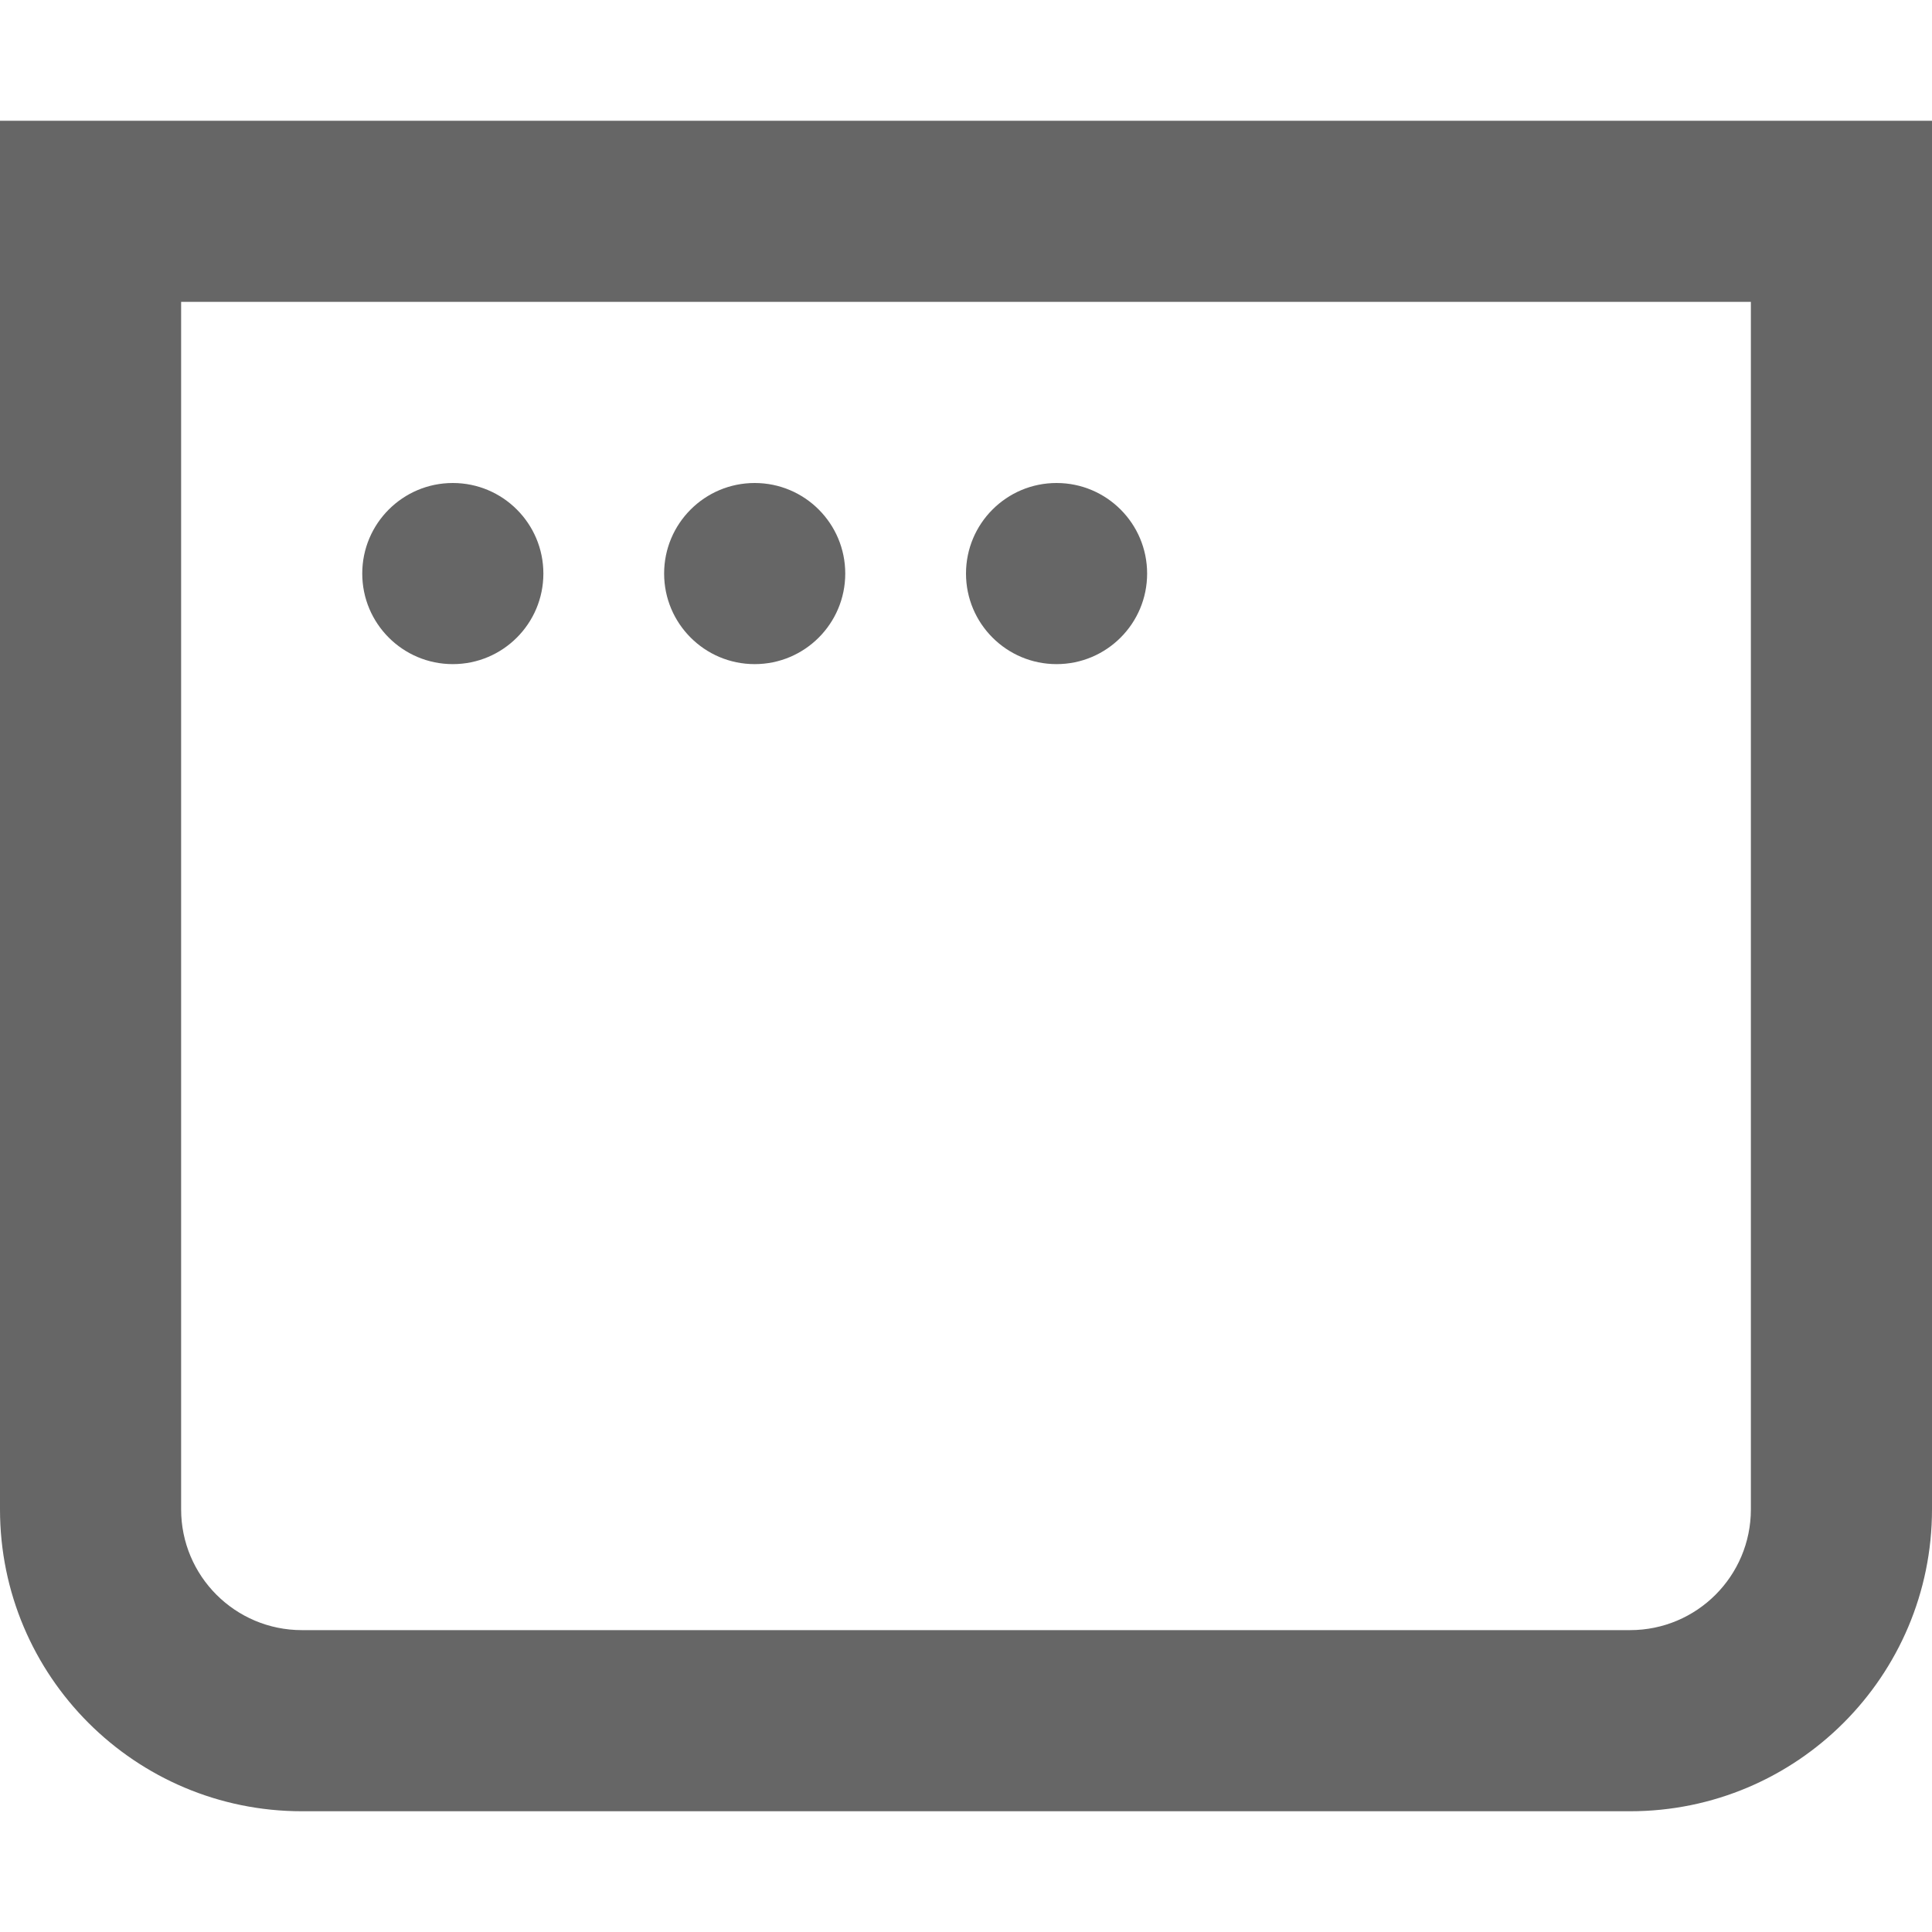
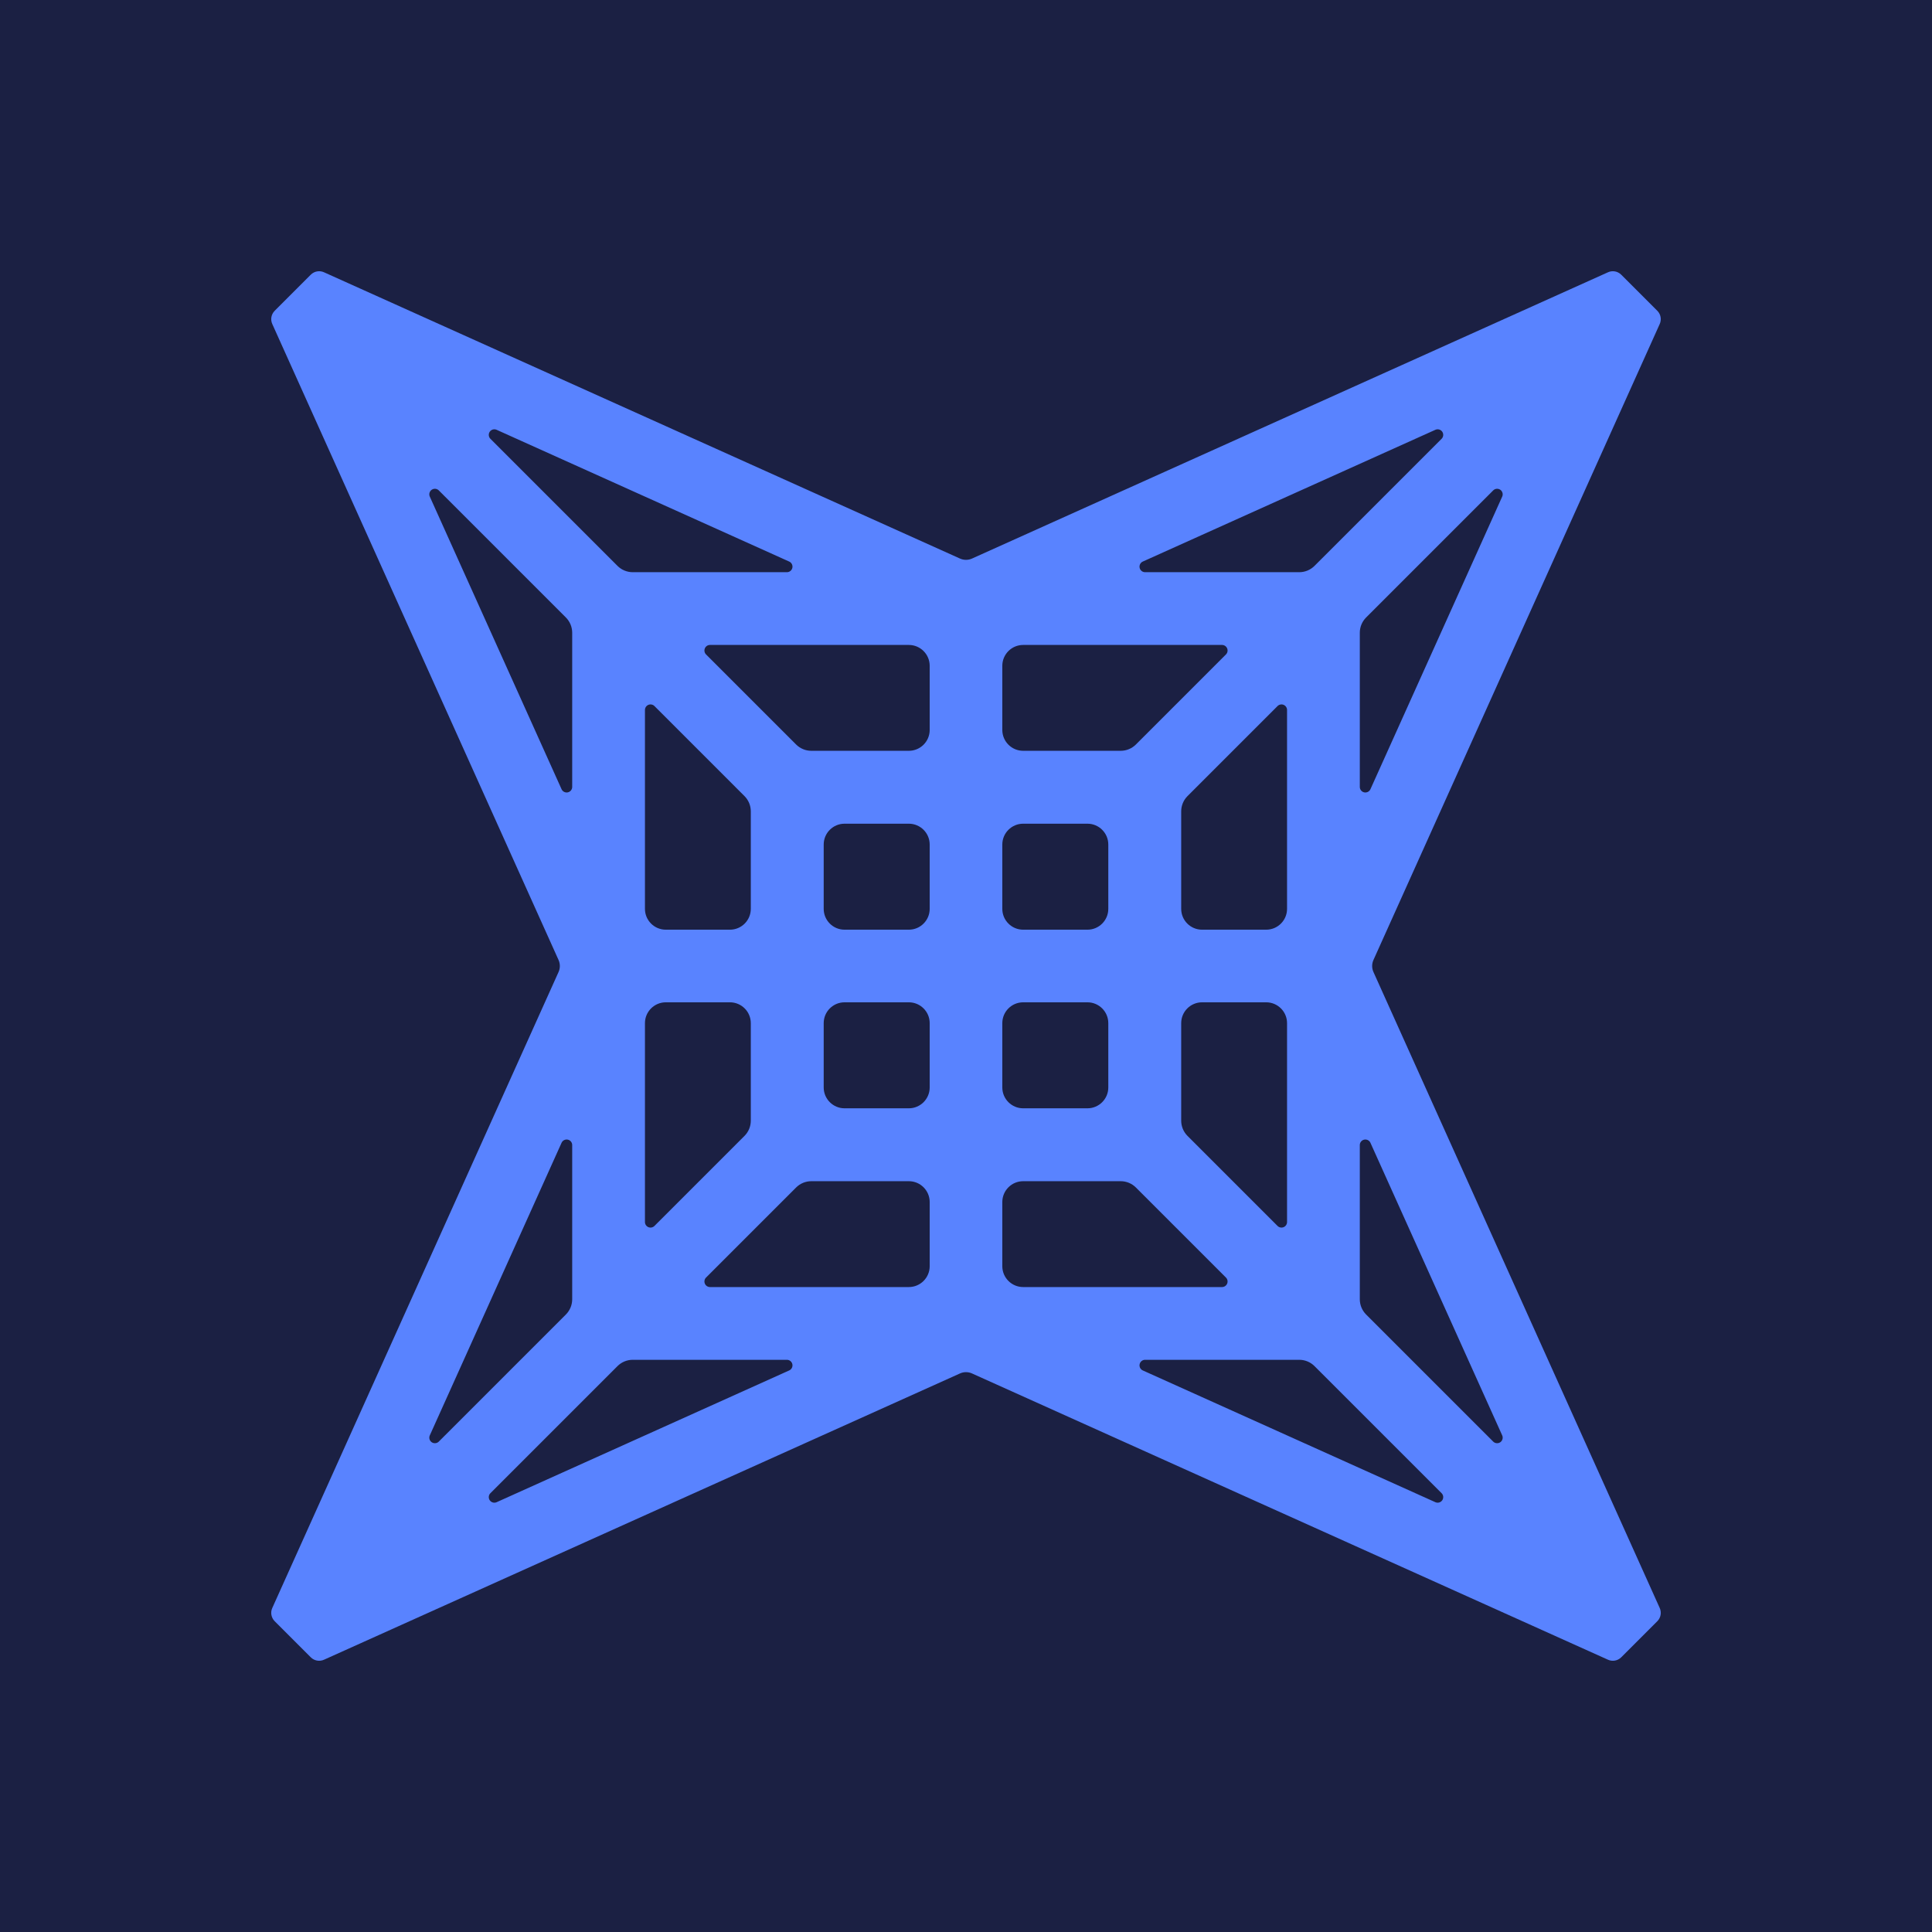
- <svg xmlns="http://www.w3.org/2000/svg" fill="none" viewBox="0 0 16 16">
-   <path fill-rule="evenodd" clip-rule="evenodd" d="M1.5 2.5h13v10a1 1 0 0 1-1 1h-11a1 1 0 0 1-1-1zM0 1h16v11.5a2.5 2.5 0 0 1-2.5 2.5h-11A2.5 2.5 0 0 1 0 12.5zm3.75 4.5a.75.75 0 1 0 0-1.5.75.75 0 0 0 0 1.5M7 4.75a.75.75 0 1 1-1.5 0 .75.75 0 0 1 1.5 0m1.75.75a.75.75 0 1 0 0-1.5.75.75 0 0 0 0 1.5" fill="#666" />
+ <svg xmlns="http://www.w3.org/2000/svg" viewBox="0 0 100 100">
+   <rect width="100" height="100" fill="#1b2043" />
+   <g transform="translate(14 14) scale(0.72)">
+     <path d="M2.9 0.3A0.85 0.85 0 0 1 3.85 0.13L49.57 20.71A1.05 1.05 0 0 0 50.43 20.71L96.15 0.13A0.85 0.85 0 0 1 97.1 0.3L99.7 2.9A0.85 0.85 0 0 1 99.87 3.85L79.29 49.57A1.05 1.05 0 0 0 79.29 50.43L99.87 96.15A0.85 0.85 0 0 1 99.7 97.1L97.1 99.7A0.85 0.85 0 0 1 96.15 99.87L50.43 79.29A1.05 1.05 0 0 0 49.57 79.29L3.85 99.87A0.85 0.85 0 0 1 2.9 99.7L0.3 97.1A0.85 0.85 0 0 1 0.13 96.15L20.71 50.43A1.05 1.05 0 0 0 20.71 49.57L0.13 3.85A0.85 0.85 0 0 1 0.3 2.9ZM15.8 12.09A0.4 0.4 0 0 1 16.25 11.45L37.3 20.93A0.4 0.4 0 0 1 37.14 21.69L26.04 21.69A1.55 1.55 0 0 1 24.95 21.24ZM11.45 16.25A0.4 0.4 0 0 1 12.09 15.8L21.24 24.95A1.55 1.55 0 0 1 21.69 26.04L21.69 37.14A0.4 0.4 0 0 1 20.93 37.3ZM31.31 27.6A0.4 0.4 0 0 1 31.6 26.92L45.89 26.92A1.5 1.5 0 0 1 47.39 28.42L47.39 33.03A1.5 1.5 0 0 1 45.89 34.53L38.88 34.53A1.55 1.55 0 0 1 37.79 34.08ZM34.08 37.79A1.55 1.55 0 0 1 34.53 38.88L34.53 45.89A1.5 1.5 0 0 1 33.03 47.39L28.42 47.39A1.5 1.5 0 0 1 26.92 45.89L26.92 31.6A0.4 0.4 0 0 1 27.6 31.31ZM39.77 41.27A1.5 1.5 0 0 1 41.27 39.77L45.89 39.77A1.5 1.5 0 0 1 47.39 41.27L47.39 45.89A1.5 1.5 0 0 1 45.89 47.39L41.27 47.39A1.5 1.5 0 0 1 39.77 45.89ZM84.2 12.09A0.4 0.4 0 0 0 83.75 11.45L62.7 20.93A0.4 0.4 0 0 0 62.86 21.69L73.96 21.69A1.55 1.55 0 0 0 75.05 21.24ZM88.55 16.25A0.4 0.4 0 0 0 87.91 15.8L78.76 24.95A1.55 1.55 0 0 0 78.31 26.04L78.31 37.14A0.4 0.4 0 0 0 79.07 37.3ZM68.69 27.6A0.4 0.4 0 0 0 68.4 26.92L54.11 26.92A1.5 1.5 0 0 0 52.61 28.42L52.61 33.03A1.5 1.5 0 0 0 54.11 34.53L61.12 34.53A1.55 1.55 0 0 0 62.21 34.08ZM65.92 37.79A1.55 1.55 0 0 0 65.47 38.88L65.47 45.89A1.5 1.5 0 0 0 66.97 47.39L71.58 47.39A1.5 1.5 0 0 0 73.08 45.89L73.08 31.6A0.4 0.4 0 0 0 72.4 31.31ZM60.23 41.27A1.5 1.5 0 0 0 58.73 39.77L54.11 39.77A1.5 1.5 0 0 0 52.61 41.27L52.61 45.89A1.5 1.5 0 0 0 54.11 47.39L58.73 47.39A1.5 1.5 0 0 0 60.23 45.89ZM84.2 87.91A0.4 0.4 0 0 1 83.75 88.55L62.7 79.07A0.4 0.4 0 0 1 62.86 78.31L73.96 78.31A1.55 1.55 0 0 1 75.05 78.76ZM88.55 83.75A0.4 0.4 0 0 1 87.91 84.2L78.76 75.05A1.55 1.55 0 0 1 78.31 73.96L78.31 62.86A0.4 0.4 0 0 1 79.07 62.7ZM68.69 72.4A0.4 0.4 0 0 1 68.4 73.08L54.11 73.08A1.5 1.5 0 0 1 52.61 71.58L52.61 66.97A1.5 1.5 0 0 1 54.11 65.47L61.12 65.47A1.55 1.55 0 0 1 62.21 65.92ZM65.92 62.21A1.55 1.55 0 0 1 65.47 61.12L65.47 54.11A1.5 1.5 0 0 1 66.97 52.61L71.58 52.61A1.5 1.5 0 0 1 73.08 54.11L73.08 68.4A0.4 0.4 0 0 1 72.4 68.69ZM60.23 58.73A1.5 1.5 0 0 1 58.73 60.23L54.11 60.23A1.5 1.5 0 0 1 52.61 58.73L52.61 54.11A1.5 1.5 0 0 1 54.11 52.61L58.73 52.61A1.5 1.5 0 0 1 60.23 54.11ZM15.8 87.91A0.4 0.4 0 0 0 16.25 88.55L37.3 79.07A0.4 0.4 0 0 0 37.14 78.31L26.04 78.31A1.55 1.55 0 0 0 24.95 78.76ZM11.45 83.75A0.4 0.4 0 0 0 12.09 84.2L21.24 75.05A1.55 1.55 0 0 0 21.69 73.96L21.69 62.86A0.4 0.4 0 0 0 20.93 62.7ZM31.31 72.4A0.4 0.4 0 0 0 31.6 73.08L45.89 73.08A1.5 1.5 0 0 0 47.39 71.58L47.39 66.97A1.5 1.5 0 0 0 45.89 65.47L38.88 65.47A1.55 1.55 0 0 0 37.79 65.92ZM34.08 62.21A1.55 1.55 0 0 0 34.53 61.12L34.53 54.11A1.5 1.5 0 0 0 33.03 52.61L28.42 52.61A1.5 1.5 0 0 0 26.92 54.11L26.92 68.4A0.4 0.4 0 0 0 27.6 68.69ZM39.77 58.73A1.5 1.5 0 0 0 41.27 60.23L45.89 60.23A1.5 1.5 0 0 0 47.39 58.73L47.39 54.11A1.5 1.5 0 0 0 45.89 52.61L41.27 52.61A1.5 1.5 0 0 0 39.77 54.11Z" fill="#5983ff" fill-rule="evenodd" />
+   </g>
</svg>
